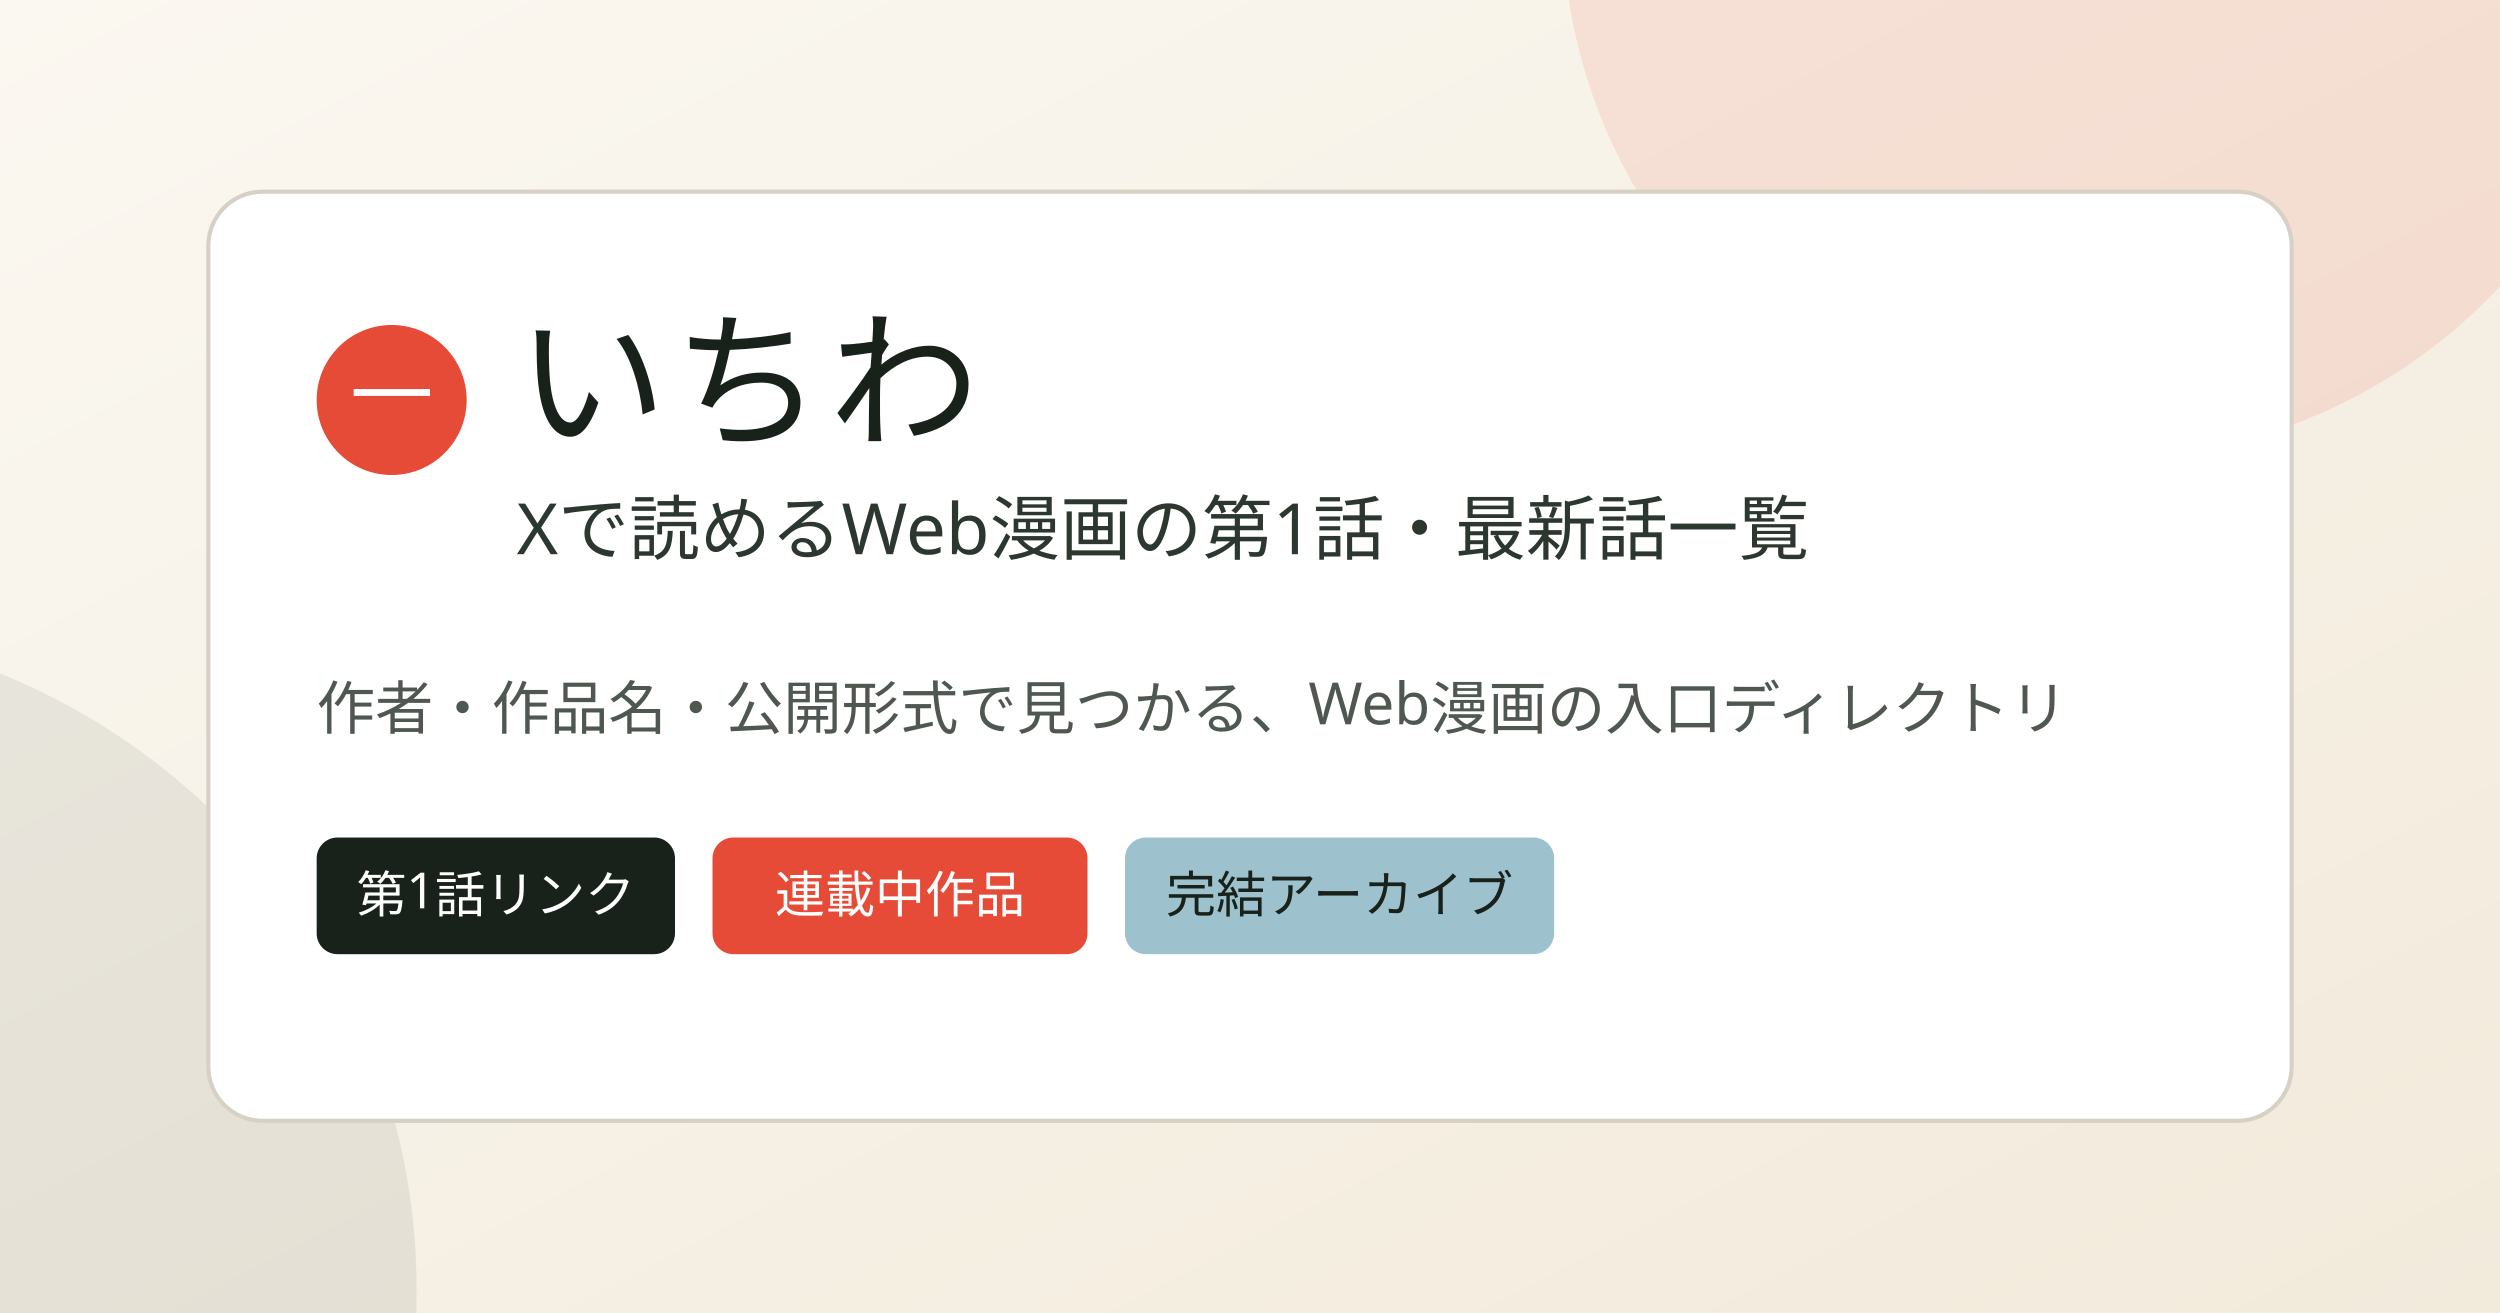
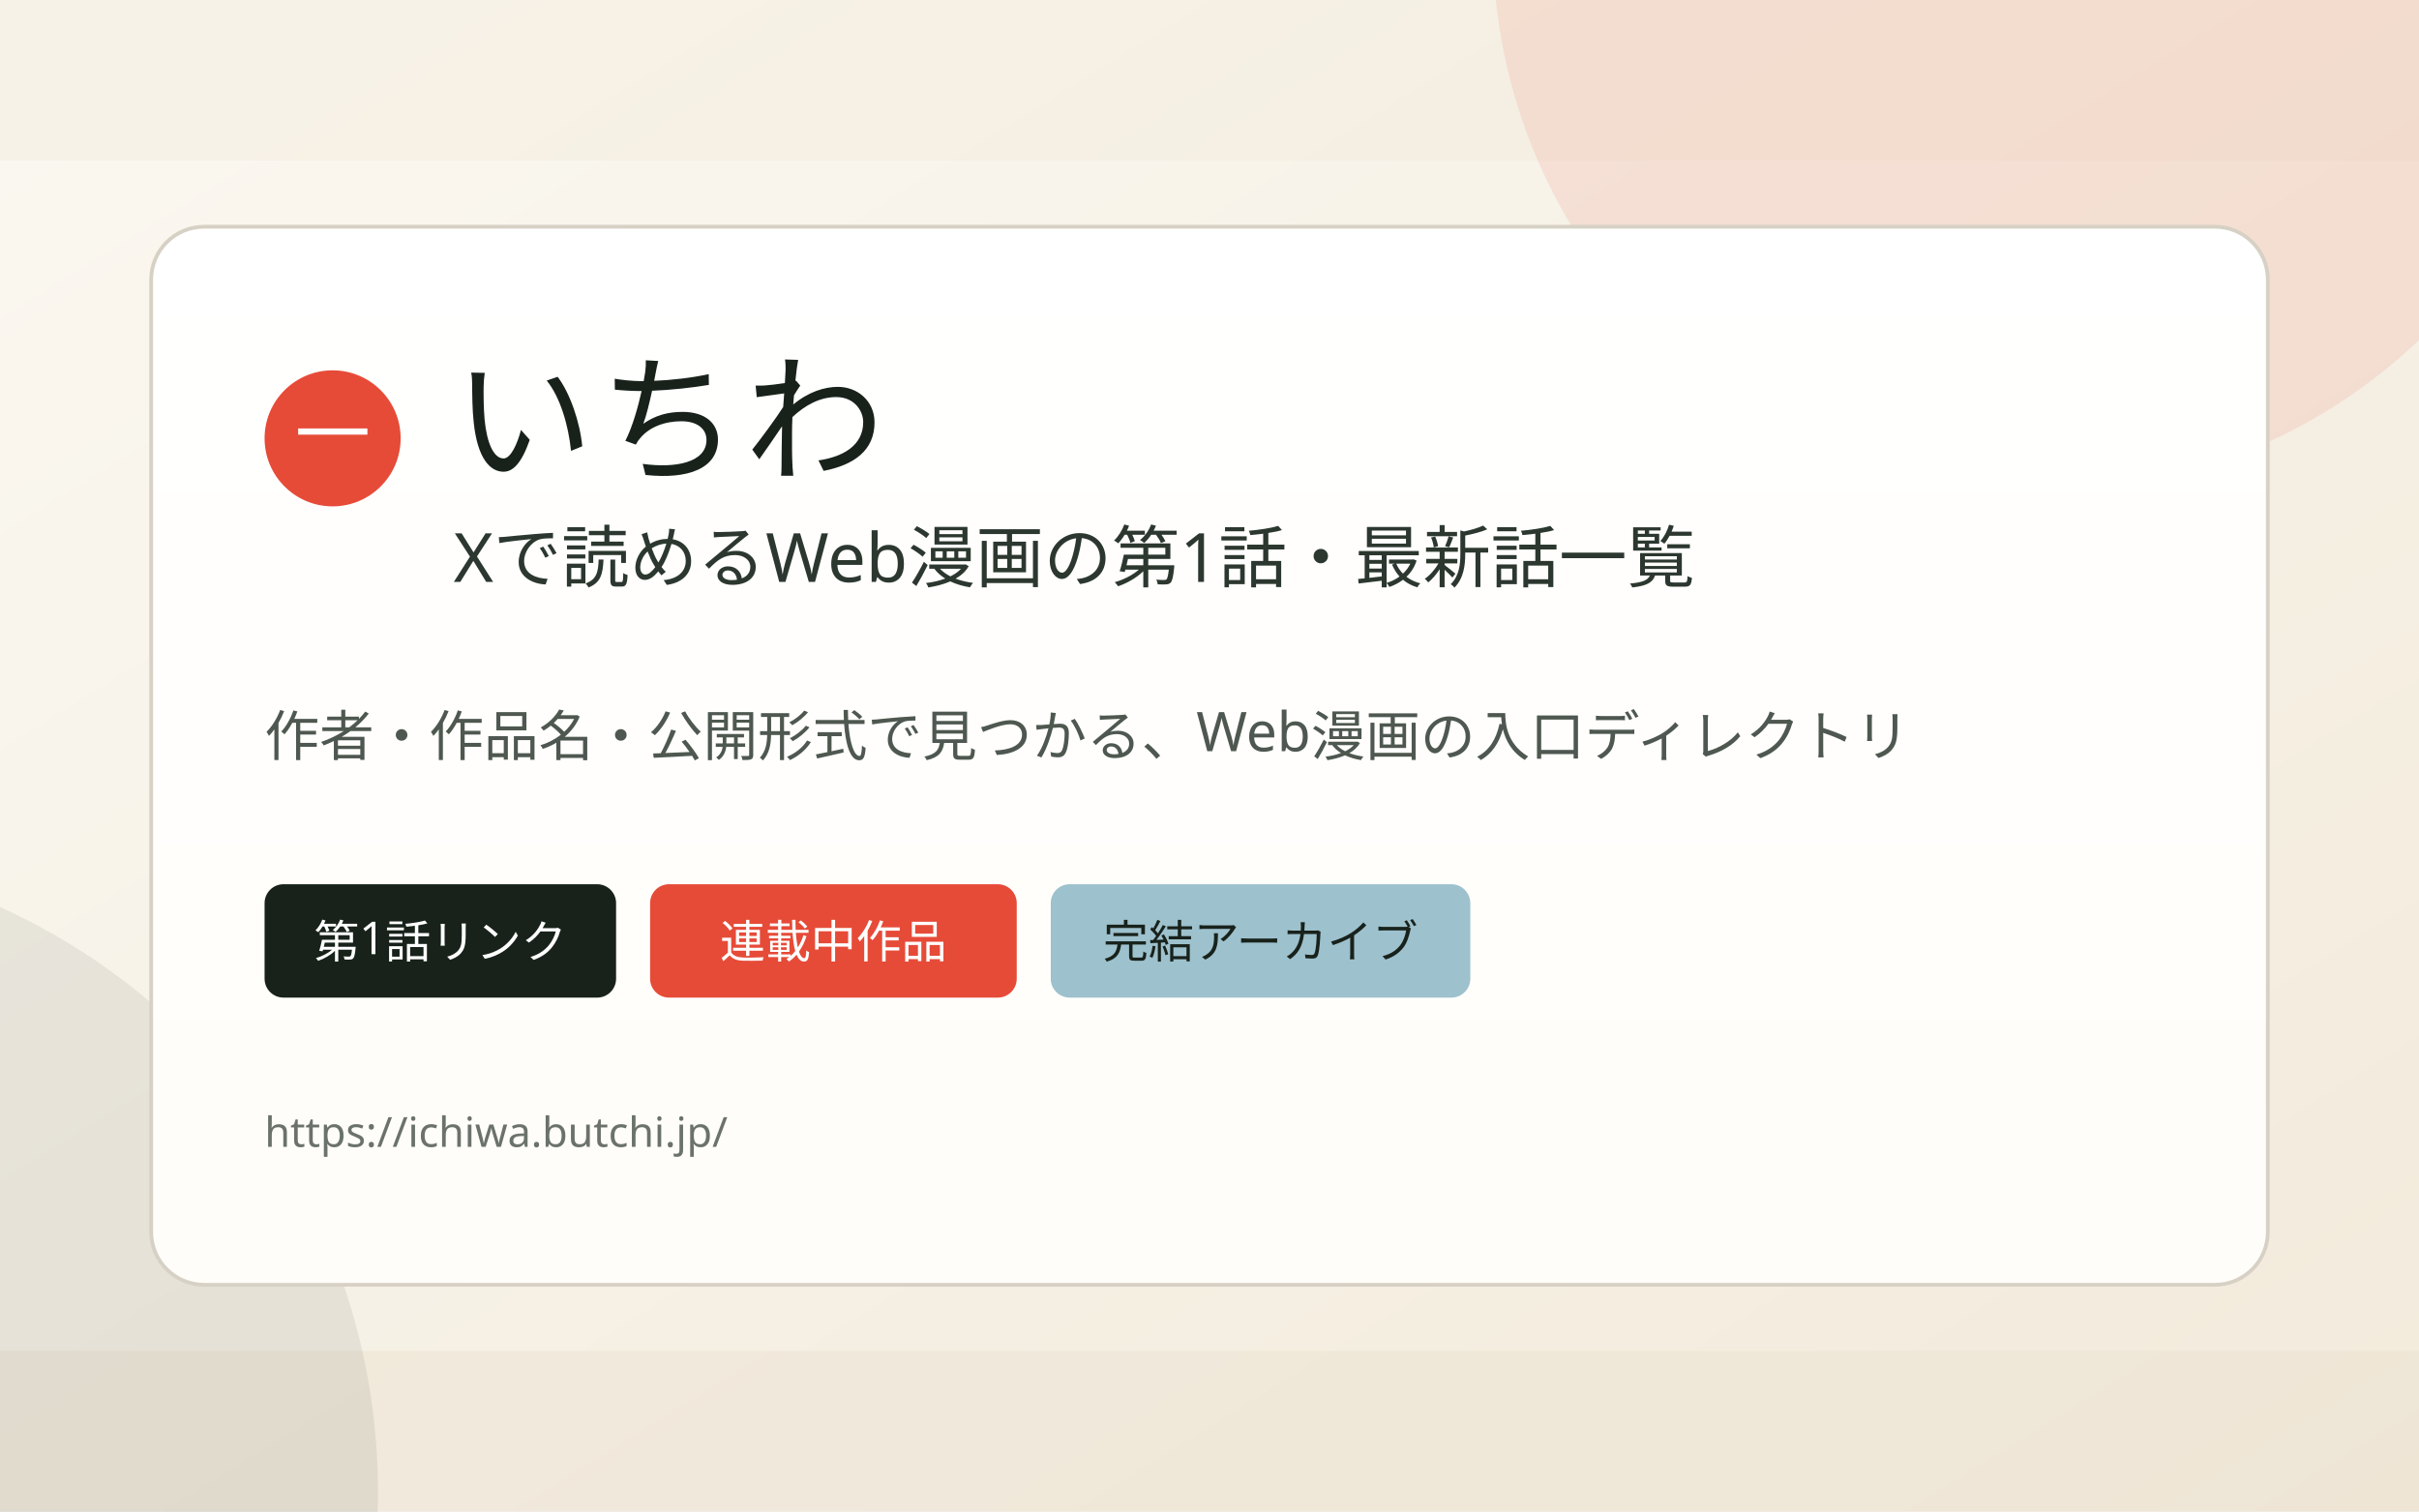
- <svg xmlns="http://www.w3.org/2000/svg" width="1200" height="630" viewBox="0 0 1200 630" role="img" aria-labelledby="title desc">
+ <svg xmlns="http://www.w3.org/2000/svg" width="1280" height="800" viewBox="0 0 1280 800" role="img" aria-labelledby="title desc">
  <defs>
    <linearGradient id="bg" x1="0" x2="1" y1="0" y2="1">
      <stop offset="0%" stop-color="#fbf8f1" />
      <stop offset="100%" stop-color="#f2eadb" />
    </linearGradient>
+     <linearGradient id="safe" x1="0" x2="0" y1="0" y2="1">
+       <stop offset="0%" stop-color="#ffffff" />
+       <stop offset="100%" stop-color="#fffdf9" />
+     </linearGradient>
  </defs>
-   <rect width="1200" height="630" fill="url(#bg)" />
-   <circle cx="1010" cy="-40" r="260" fill="#e64b38" opacity="0.12" />
-   <circle cx="-120" cy="620" r="320" fill="#18221b" opacity="0.08" />
-   <rect x="100" y="92" width="1000" height="446" rx="26" fill="#fff" stroke="#d7d1c5" stroke-width="2" />
-   <g transform="translate(152 156)">
+   <rect width="1280" height="800" fill="url(#bg)" />
+   <rect x="0" y="0" width="1280" height="85" fill="#f0e8d8" opacity="0.35" />
+   <rect x="0" y="715" width="1280" height="85" fill="#e9dfcd" opacity="0.4" />
+   <circle cx="1080" cy="-30" r="290" fill="#e64b38" opacity="0.11" />
+   <circle cx="-140" cy="790" r="340" fill="#18221b" opacity="0.08" />
+   <rect x="80" y="120" width="1120" height="560" rx="28" fill="url(#safe)" stroke="#d7d1c5" stroke-width="2" />
+   <g transform="translate(140 196)">
    <circle cx="36" cy="36" r="36" fill="#e64b38" />
    <text x="36" y="48" text-anchor="middle" font-family="'Hiragino Mincho ProN','Yu Mincho','Noto Serif JP',serif" font-size="40" fill="#fff">一</text>
  </g>
-   <text x="248" y="209" font-family="'Hiragino Mincho ProN','Yu Mincho','Noto Serif JP',serif" font-size="72" fill="#18221b" letter-spacing="3">いちわ</text>
-   <text x="248" y="266" font-family="'Hiragino Sans','Yu Gothic','Noto Sans JP',sans-serif" font-size="34" fill="#2c382f">Xで読めるWeb漫画の第1話・最新話一覧</text>
-   <text x="152" y="350" font-family="'Hiragino Sans','Yu Gothic','Noto Sans JP',sans-serif" font-size="28" fill="#4e5850">作者・作品名・公開形式で見つかる、Web漫画の入口ディレクトリ</text>
-   <g transform="translate(152 402)">
-     <rect width="172" height="56" rx="10" fill="#18221b" />
-     <text x="86" y="36" text-anchor="middle" font-family="'Hiragino Sans','Yu Gothic','Noto Sans JP',sans-serif" font-size="24" fill="#fff">第1話リンク</text>
-     <rect x="190" width="180" height="56" rx="10" fill="#e64b38" />
-     <text x="280" y="36" text-anchor="middle" font-family="'Hiragino Sans','Yu Gothic','Noto Sans JP',sans-serif" font-size="24" fill="#fff">連載中作品</text>
-     <rect x="388" width="206" height="56" rx="10" fill="#9dc1cd" />
-     <text x="491" y="36" text-anchor="middle" font-family="'Hiragino Sans','Yu Gothic','Noto Sans JP',sans-serif" font-size="24" fill="#18221b">完結アーカイブ</text>
+   <text x="240" y="249" font-family="'Hiragino Mincho ProN','Yu Mincho','Noto Serif JP',serif" font-size="74" fill="#18221b" letter-spacing="3">いちわ</text>
+   <text x="240" y="308" font-family="'Hiragino Sans','Yu Gothic','Noto Sans JP',sans-serif" font-size="36" fill="#2c382f">Xで読めるWeb漫画の第1話・最新話一覧</text>
+   <text x="140" y="400" font-family="'Hiragino Sans','Yu Gothic','Noto Sans JP',sans-serif" font-size="29" fill="#4e5850">作者・作品名・公開形式で見つかる、Web漫画の入口ディレクトリ</text>
+   <g transform="translate(140 468)">
+     <rect width="186" height="60" rx="10" fill="#18221b" />
+     <text x="93" y="39" text-anchor="middle" font-family="'Hiragino Sans','Yu Gothic','Noto Sans JP',sans-serif" font-size="24" fill="#fff">第1話リンク</text>
+     <rect x="204" width="194" height="60" rx="10" fill="#e64b38" />
+     <text x="301" y="39" text-anchor="middle" font-family="'Hiragino Sans','Yu Gothic','Noto Sans JP',sans-serif" font-size="24" fill="#fff">連載中作品</text>
+     <rect x="416" width="222" height="60" rx="10" fill="#9dc1cd" />
+     <text x="527" y="39" text-anchor="middle" font-family="'Hiragino Sans','Yu Gothic','Noto Sans JP',sans-serif" font-size="24" fill="#18221b">完結アーカイブ</text>
  </g>
+   <text x="140" y="607" font-family="'Hiragino Sans','Yu Gothic','Noto Sans JP',sans-serif" font-size="22" fill="#6b726c">https://ichiwa.butchi.jp/</text>
</svg>
